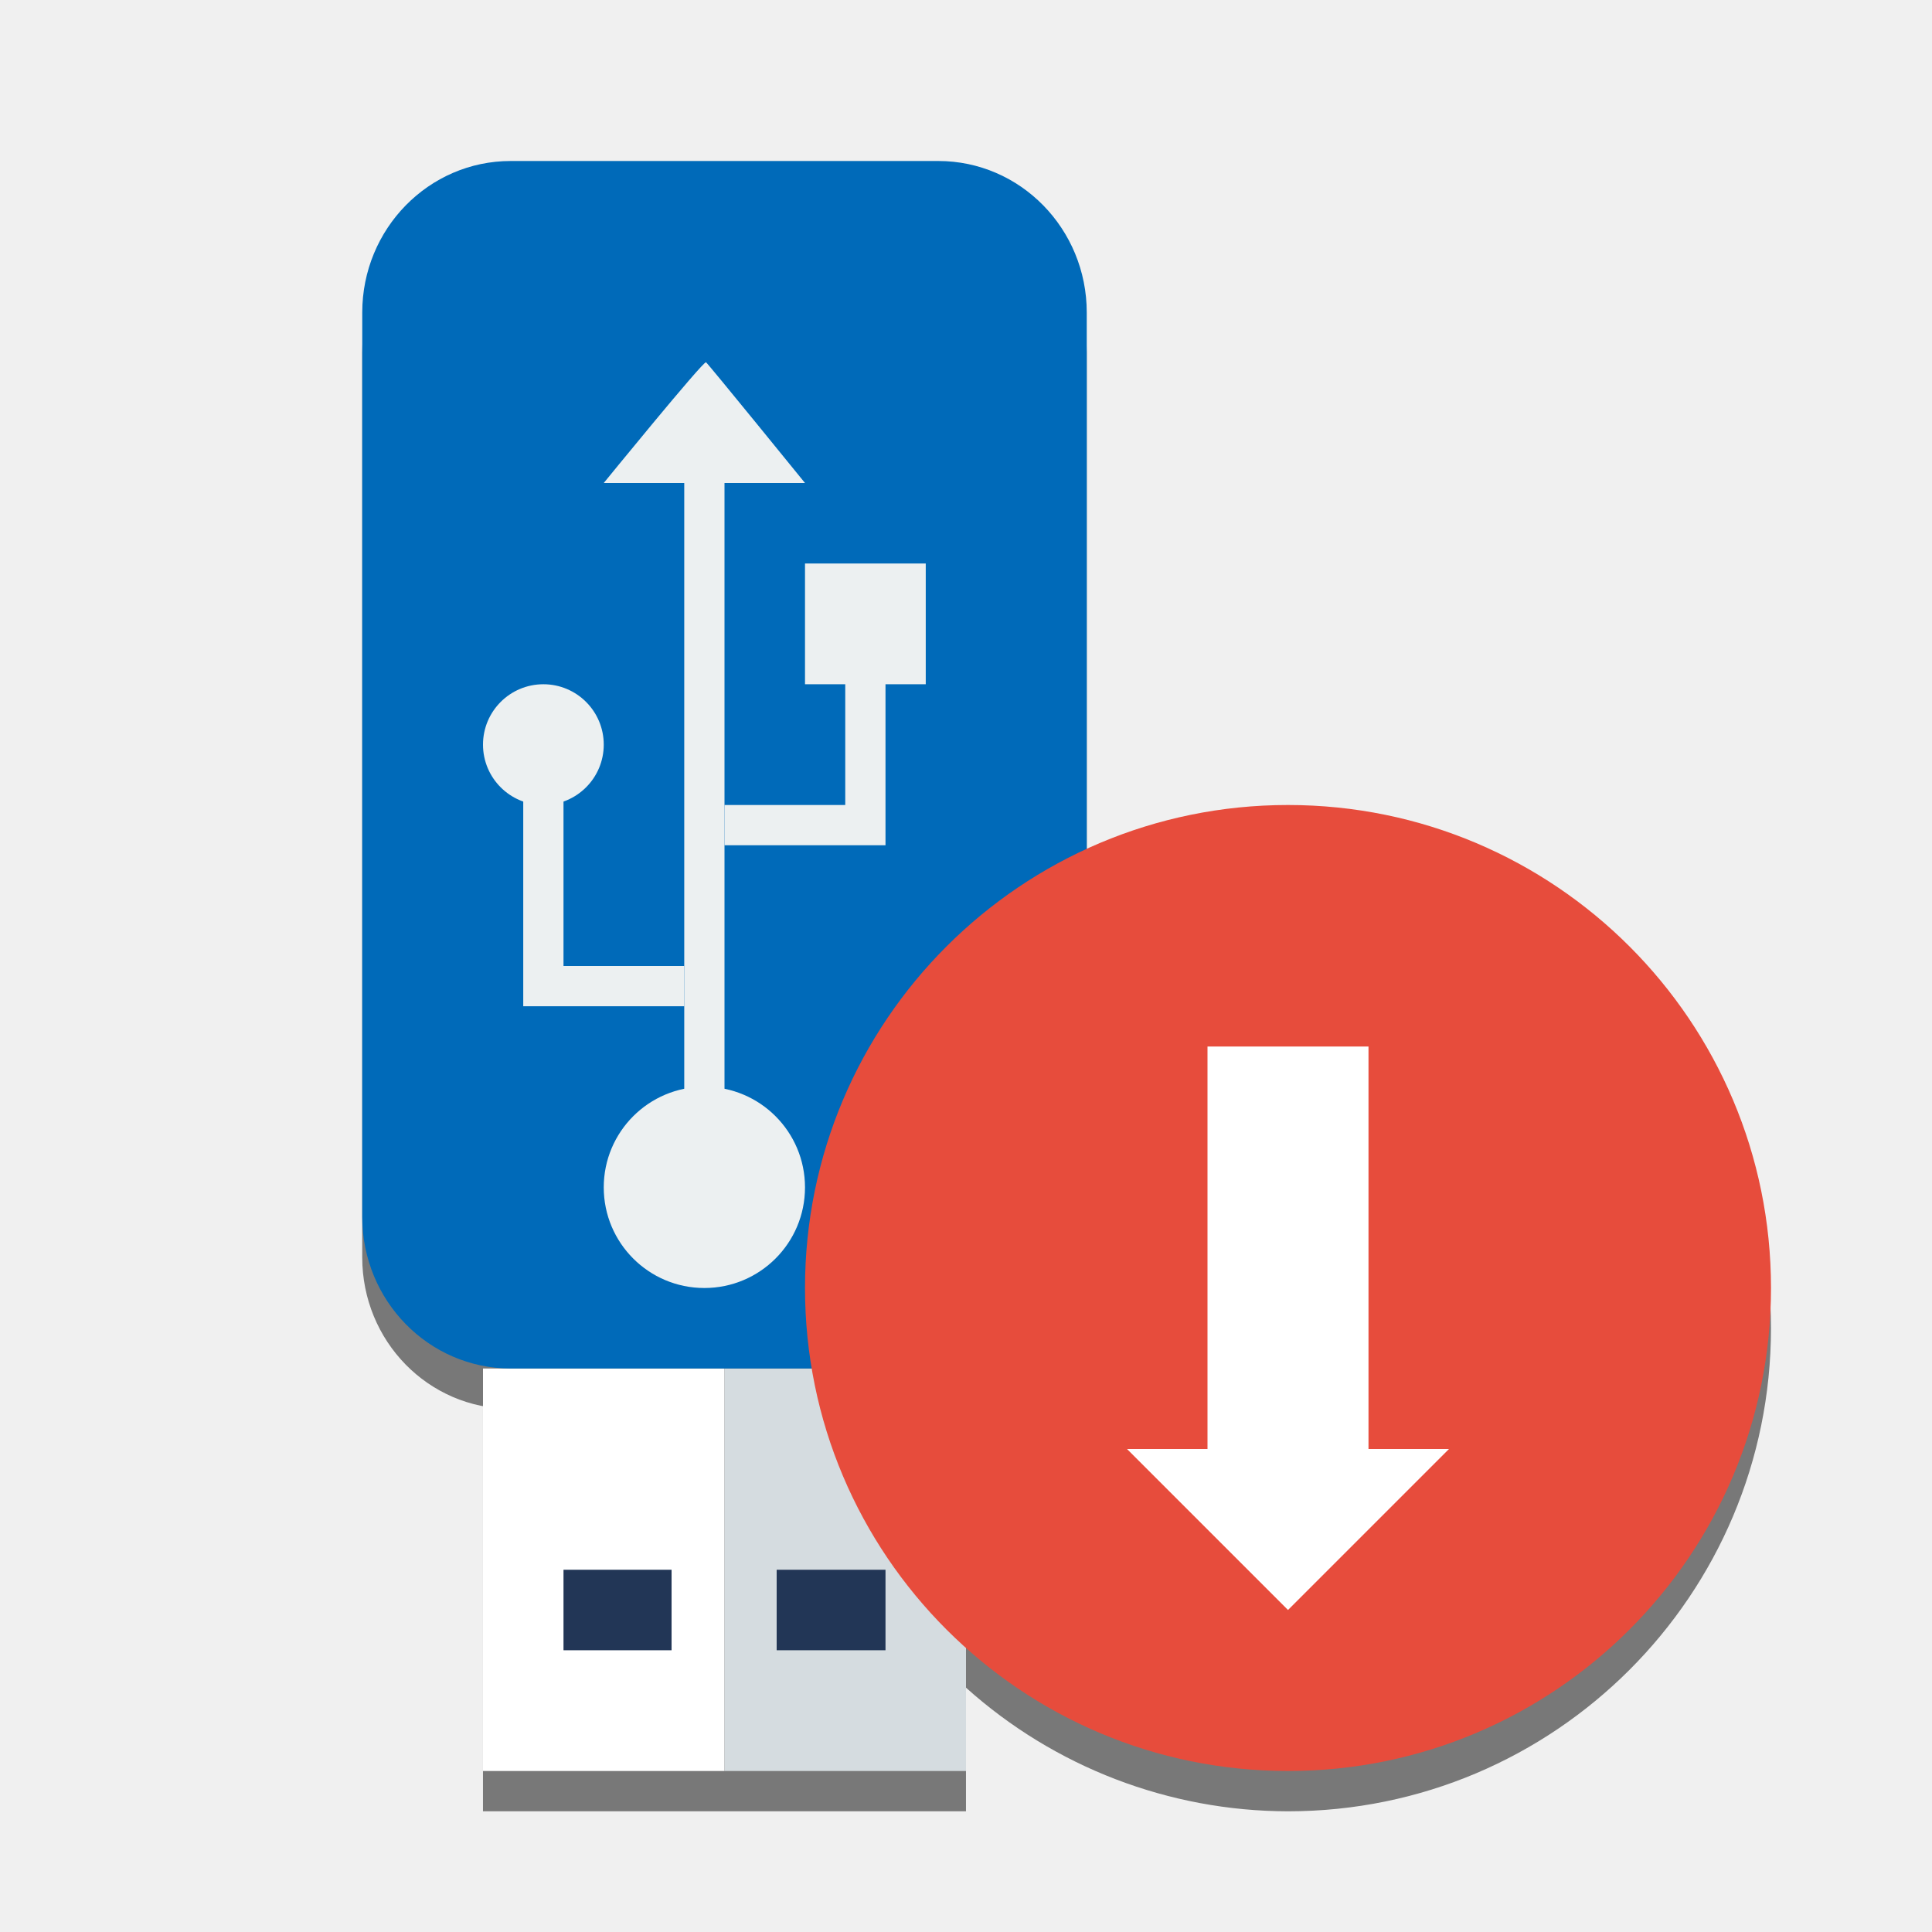
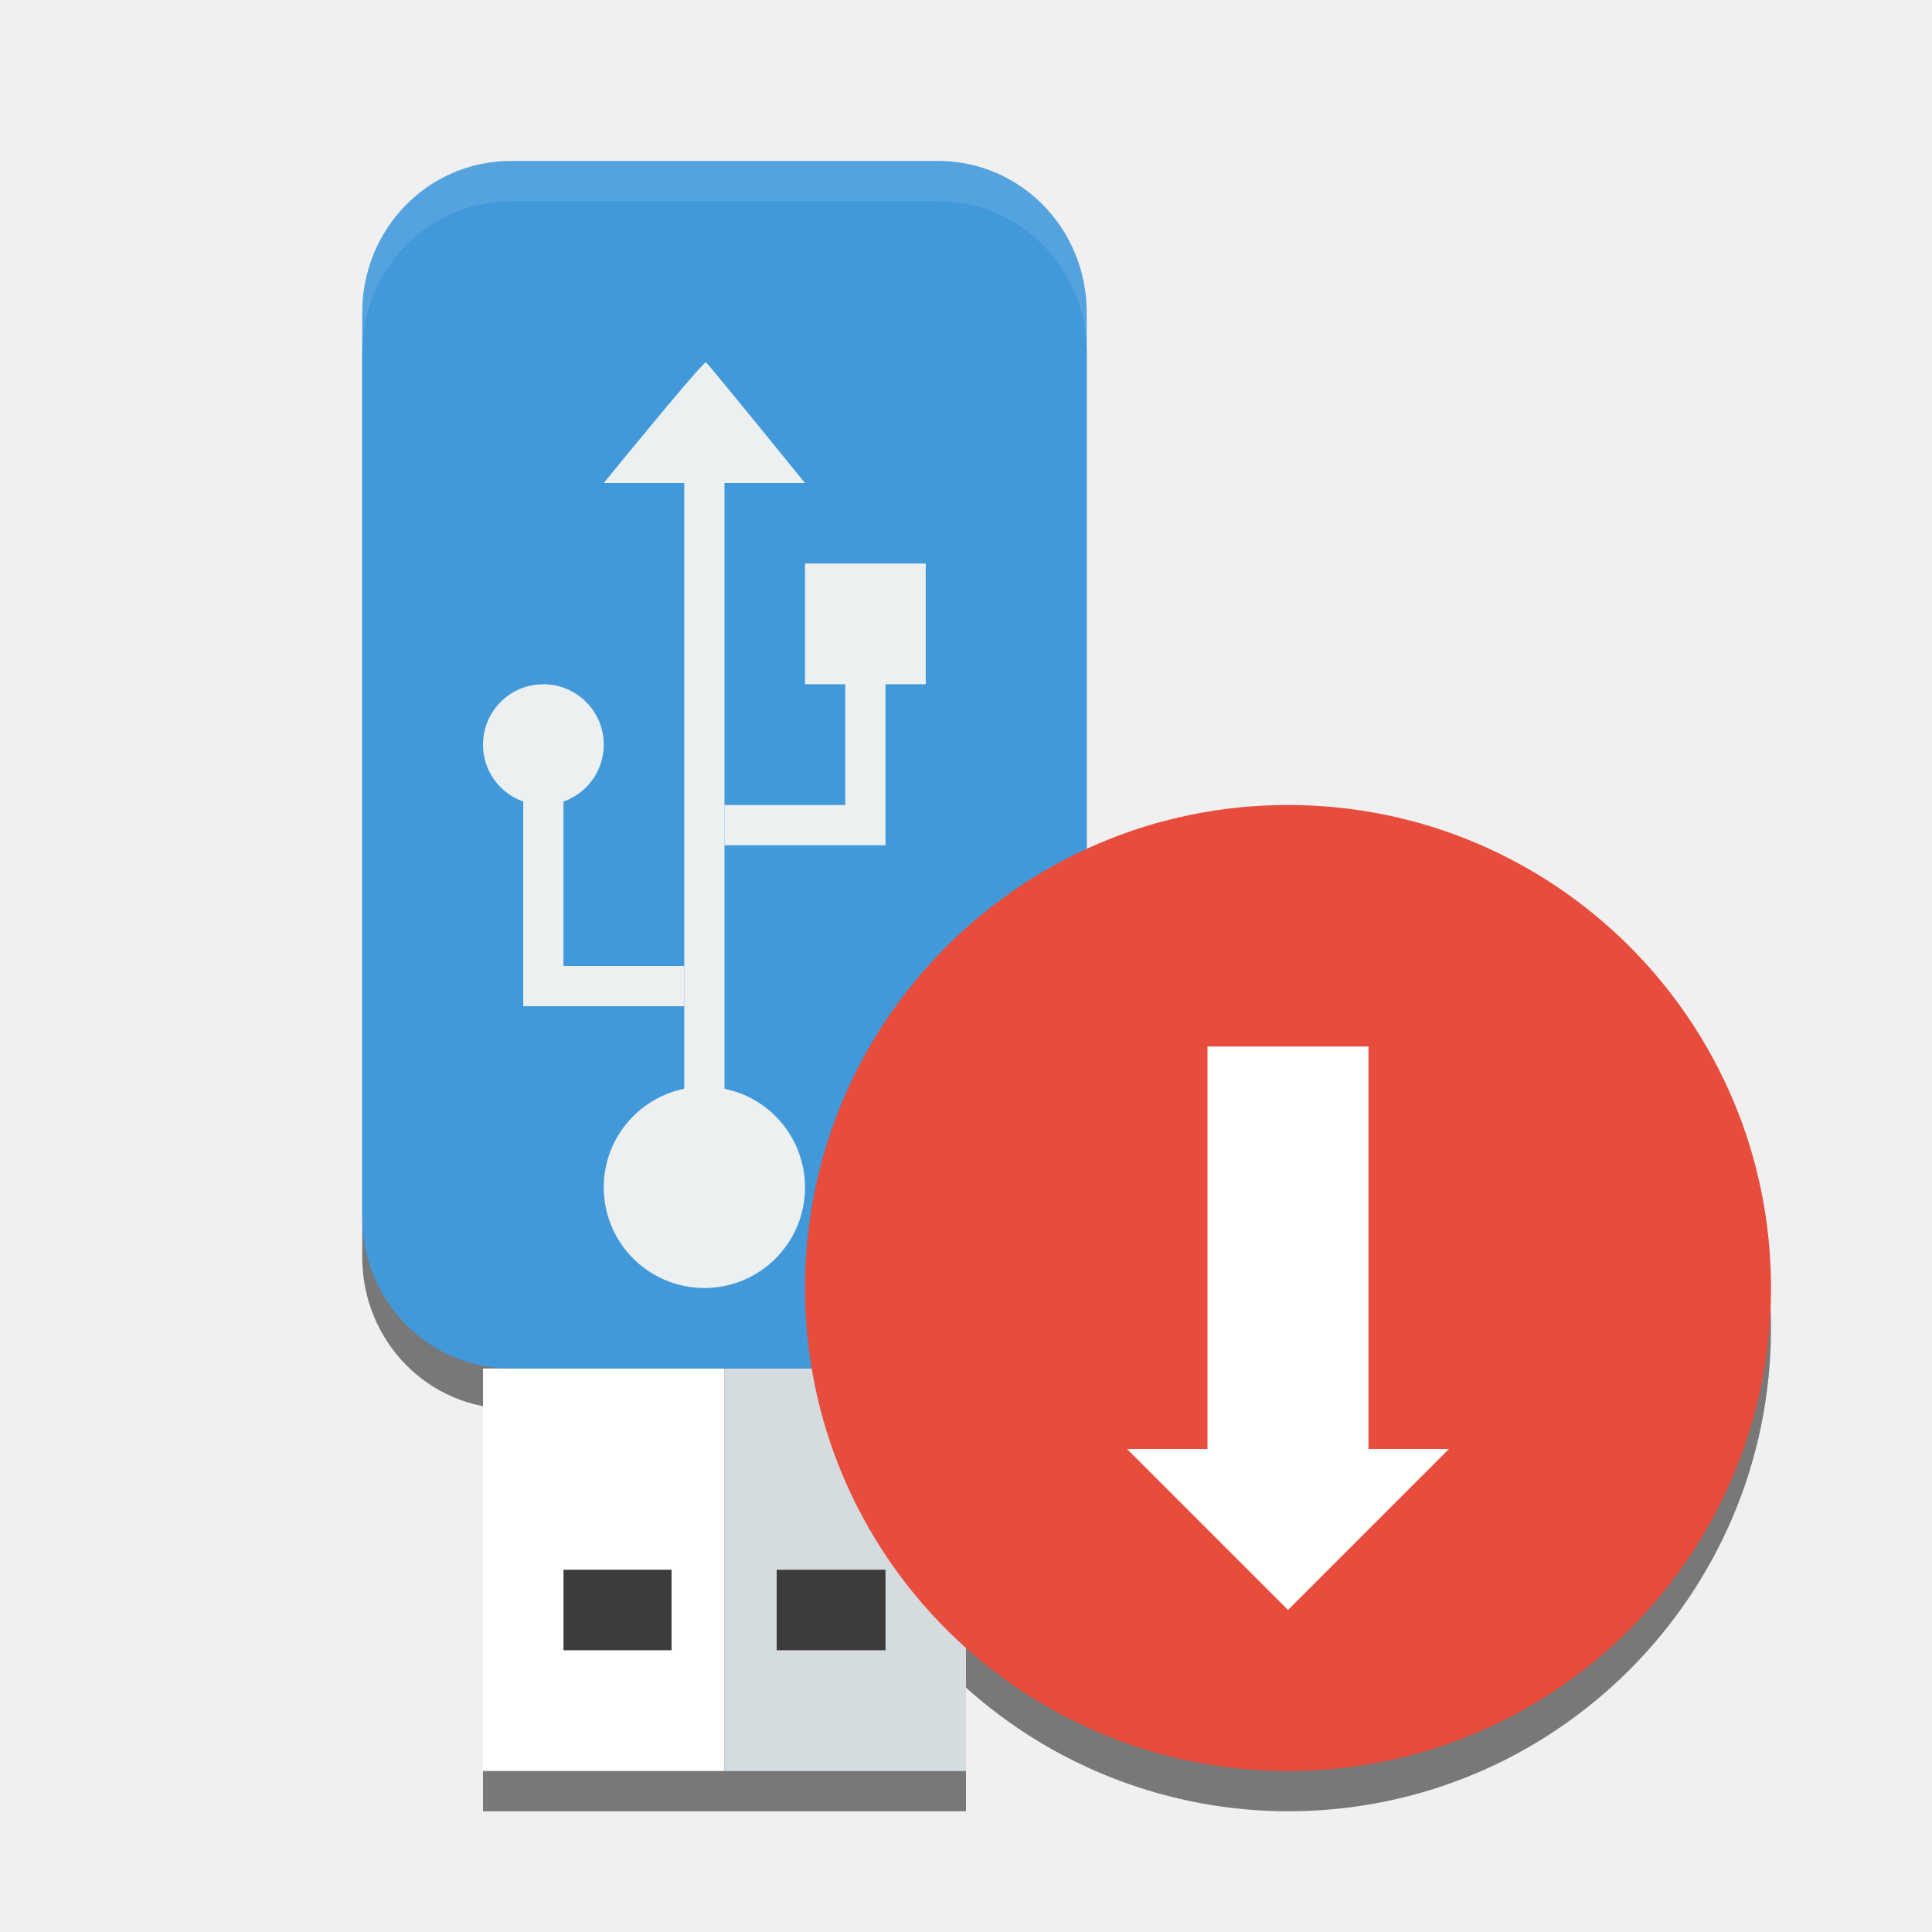
<svg xmlns="http://www.w3.org/2000/svg" xmlns:xlink="http://www.w3.org/1999/xlink" id="svg2817" height="48" width="48" version="1.0">
  <defs id="defs2819">
    <linearGradient id="linearGradient2815" y2="17.5" spreadMethod="reflect" gradientUnits="userSpaceOnUse" x2="3.005" y1="17.5" x1="44.995">
      <stop id="stop3277" style="stop-color:#fff;stop-opacity:0" offset="0" />
      <stop id="stop3283" style="stop-color:#fff" offset=".245" />
      <stop id="stop3285" style="stop-color:#fff" offset=".773" />
      <stop id="stop3279" style="stop-color:#fff;stop-opacity:0" offset="1" />
    </linearGradient>
    <linearGradient id="linearGradient2813" y2="8" gradientUnits="userSpaceOnUse" x2="26" y1="22" x1="26">
      <stop id="stop3829" style="stop-color:#fff" offset="0" />
      <stop id="stop4295" style="stop-color:#fff" offset=".302" />
      <stop id="stop4293" style="stop-color:#fff;stop-opacity:.69" offset=".344" />
      <stop id="stop3832" style="stop-color:#fff;stop-opacity:0" offset="1" />
    </linearGradient>
    <linearGradient id="linearGradient2811" y2="45.934" gradientUnits="userSpaceOnUse" x2="43.007" gradientTransform="matrix(1.2822 0 0 1.1747 -6.0702 -5.3032)" y1="30.555" x1="23.452">
      <stop id="stop4561" style="stop-color:#fff;stop-opacity:0" offset="0" />
      <stop id="stop4563" style="stop-color:#fff;stop-opacity:0" offset="1" />
    </linearGradient>
    <linearGradient id="linearGradient2809" y2="45.042" gradientUnits="userSpaceOnUse" x2="15.464" y1="7.976" x1="15.464">
      <stop id="stop3297" style="stop-color:#c9af8b" offset="0" />
      <stop id="stop3299" style="stop-color:#ad8757" offset=".239" />
      <stop id="stop3301" style="stop-color:#c2a57f" offset=".276" />
      <stop id="stop3303" style="stop-color:#9d7d53" offset="1" />
    </linearGradient>
    <linearGradient id="linearGradient2807" y2="37.277" gradientUnits="userSpaceOnUse" x2="24.997" gradientTransform="matrix(1.2822 0 0 1.5573 -6.0702 -15.291)" y1="15.378" x1="24.823">
      <stop id="stop3201" style="stop-color:#dac197" offset="0" />
      <stop id="stop3203" style="stop-color:#c1a581" offset=".239" />
      <stop id="stop3205" style="stop-color:#dbc298" offset=".276" />
      <stop id="stop3207" style="stop-color:#a68b60" offset="1" />
    </linearGradient>
    <radialGradient id="radialGradient2805" xlink:href="#linearGradient3681" gradientUnits="userSpaceOnUse" cy="41.5" cx="5" gradientTransform="matrix(.59382 0 0 1.5367 41.141 -103.94)" r="5" />
    <linearGradient id="linearGradient2803" y2="35" gradientUnits="userSpaceOnUse" x2="17.554" gradientTransform="matrix(1.757 0 0 1.397 -17.394 -16.412)" y1="46" x1="17.554">
      <stop id="stop3705" style="stop-opacity:0" offset="0" />
      <stop id="stop3711" offset=".5" />
      <stop id="stop3707" style="stop-opacity:0" offset="1" />
    </linearGradient>
    <linearGradient id="linearGradient3681">
      <stop id="stop3683" offset="0" />
      <stop id="stop3685" style="stop-opacity:0" offset="1" />
    </linearGradient>
    <radialGradient id="radialGradient2801" xlink:href="#linearGradient3681" gradientUnits="userSpaceOnUse" cy="41.5" cx="5" gradientTransform="matrix(.59382 0 0 1.5367 -6.6595 -103.94)" r="5" />
    <linearGradient id="linearGradient2789" y2="25.411" gradientUnits="userSpaceOnUse" x2="57.726" gradientTransform="matrix(0 .71282 -.67402 0 50.746 15.046)" y1="25.411" x1="13.472">
      <stop id="stop4224" style="stop-color:#fff" offset="0" />
      <stop id="stop4226" style="stop-color:#fff;stop-opacity:0" offset="1" />
    </linearGradient>
    <linearGradient id="linearGradient2787" y2="20.71" gradientUnits="userSpaceOnUse" x2=".816" gradientTransform="matrix(0 -.6146 -.58384 0 46.949 46.633)" y1="20.71" x1="28.315">
      <stop id="stop2266" style="stop-color:#d7e866" offset="0" />
      <stop id="stop2268" style="stop-color:#8cab2a" offset="1" />
    </linearGradient>
    <radialGradient r="5" gradientTransform="matrix(.59382 0 0 1.5367 41.141 -103.94)" cx="5" cy="41.5" gradientUnits="userSpaceOnUse" xlink:href="#linearGradient3681" id="radialGradient2805-9" />
    <radialGradient r="5" gradientTransform="matrix(.59382 0 0 1.5367 -6.6595 -103.94)" cx="5" cy="41.5" gradientUnits="userSpaceOnUse" xlink:href="#linearGradient3681" id="radialGradient2801-3" />
    <clipPath id="clipPath6332" clipPathUnits="userSpaceOnUse">
      <rect rx="9.12" ry="9.12" y="674.269" x="126.23" height="36.242" width="262.551" id="rect6334" style="opacity:1;fill:#002737;fill-opacity:1;stroke:none;stroke-width:0;stroke-linecap:butt;stroke-linejoin:miter;stroke-miterlimit:4;stroke-dasharray:none;stroke-dashoffset:0;stroke-opacity:1" />
    </clipPath>
    <clipPath clipPathUnits="userSpaceOnUse" id="clipPath4066">
      <path id="path4068" d="m 213,224 c -1.662,0 -3,1.338 -3,3 l 0,50 c 0,1.662 1.338,3 3,3 l 38,0 c 1.662,0 3,-1.338 3,-3 l 0,-35 c -5.5,-0.5 -16.5,-1.5 -16.5,-1.5 L 236,224 Z" style="fill:#e1e1e1;fill-opacity:1;stroke:none" />
    </clipPath>
  </defs>
-   <g id="g4247" transform="translate(-47.74859,-4.596623)">
-     <g id="g4249" transform="translate(0.9999941,0)">
-       <path style="opacity:0.5;fill:#000000;fill-opacity:1;fill-rule:evenodd;stroke:#003bc3;stroke-width:0;stroke-linecap:square;stroke-linejoin:miter;stroke-miterlimit:2" d="m 59.436,9.597 c -2.043,0 -3.688,1.678 -3.688,3.764 l 0,22.471 c 0,2.086 1.644,3.766 3.688,3.766 l -0.688,0 0,10 6,0 6,0 0,-3.072 a 12,12 0 0 0 8,3.072 12,12 0 0 0 12,-12 12,12 0 0 0 -12,-12 12,12 0 0 0 -5,1.105 l 0,-13.342 c 0,-2.086 -1.646,-3.764 -3.689,-3.764 l -10.623,0 z" id="rect4251" />
-     </g>
-   </g>
-   <g id="g4231">
-     <g transform="translate(0.9999941,0)" id="g4456">
-       <rect style="fill:#ffffff;fill-opacity:1;fill-rule:evenodd;stroke:#003bc3;stroke-width:0;stroke-linecap:square;stroke-linejoin:miter;stroke-miterlimit:2" y="34" x="11" height="10" width="6" stroke-miterlimit="2" id="shape0" />
-       <rect style="fill:#d5dce0;fill-opacity:1;fill-rule:evenodd;stroke:#003bc3;stroke-width:0;stroke-linecap:square;stroke-linejoin:miter;stroke-miterlimit:2" y="34" x="17" height="10" width="6" stroke-miterlimit="2" id="shape1" />
-       <rect style="fill:#006ab9;fill-opacity:1;fill-rule:evenodd;stroke:#003bc3;stroke-width:0;stroke-linecap:square;stroke-linejoin:miter;stroke-miterlimit:2" y="4" x="8" ry="3.765" rx="3.688" height="30" width="18" stroke-miterlimit="2" id="shape2" />
-     </g>
-     <path id="shape3" d="m 14,39 0,2 2.685,0 0,-2 -2.685,0 z m 5.296,0 0,2 2.704,0 0,-2 -2.704,0 z" style="fill:#223656;fill-opacity:1;fill-rule:evenodd;stroke:#003bc3;stroke-width:0;stroke-linecap:square;stroke-linejoin:miter;stroke-miterlimit:2" />
-     <rect id="rect1933" transform="matrix(0,-1,1,0,0,0)" stroke-miterlimit="2" width="3" height="3" x="-17" y="20" style="fill:#ecf0f1;stroke:#2c3e50;stroke-width:0;stroke-linecap:butt;stroke-linejoin:miter;stroke-miterlimit:2" />
-     <path id="path2830" stroke-miterlimit="2" d="m 17.5,27 c 1.381,-2.28e-4 2.5,1.119 2.5,2.5 0,1.381 -1.119,2.5 -2.5,2.5 -1.381,2.26e-4 -2.5,-1.119 -2.5,-2.5 0,-1.381 1.119,-2.5 2.5,-2.5 z" style="fill:#ecf0f1;stroke:#2c3e50;stroke-width:0;stroke-linecap:butt;stroke-linejoin:miter;stroke-miterlimit:2" />
-     <path id="path4602" stroke-miterlimit="2" d="m 13.5,17 c 0.828,-1.55e-4 1.5,0.671 1.5,1.5 0,0.829 -0.672,1.5 -1.5,1.5 -0.828,1.53e-4 -1.5,-0.671 -1.5,-1.5 0,-0.829 0.672,-1.5 1.5,-1.5 z" style="fill:#ecf0f1;stroke:#2c3e50;stroke-width:0;stroke-linecap:butt;stroke-linejoin:miter;stroke-miterlimit:2" />
-     <path id="path4608" stroke-miterlimit="2" d="m 15,12 c 0,0 2.48,-3.045 2.541,-2.999 0.061,0.046 2.459,2.999 2.459,2.999 z" style="fill:#ecf0f1;fill-rule:evenodd;stroke:#2c3e50;stroke-width:0;stroke-linecap:butt;stroke-linejoin:miter;stroke-miterlimit:2" />
-     <path id="path5436" d="m 17,11 0,17 1,0 0,-17 -1,0 z" style="color:#000000;font-style:normal;font-variant:normal;font-weight:normal;font-stretch:normal;font-size:medium;line-height:normal;font-family:sans-serif;text-indent:0;text-align:start;text-decoration:none;text-decoration-line:none;text-decoration-style:solid;text-decoration-color:#000000;letter-spacing:normal;word-spacing:normal;text-transform:none;direction:ltr;block-progression:tb;writing-mode:lr-tb;baseline-shift:baseline;text-anchor:start;white-space:normal;clip-rule:nonzero;display:inline;overflow:visible;visibility:visible;opacity:1;isolation:auto;mix-blend-mode:normal;color-interpolation:sRGB;color-interpolation-filters:linearRGB;solid-color:#000000;solid-opacity:1;fill:#ecf0f1;fill-opacity:1;fill-rule:nonzero;stroke:none;stroke-width:0.502;stroke-linecap:butt;stroke-linejoin:miter;stroke-miterlimit:2.013;stroke-dasharray:none;stroke-dashoffset:0;stroke-opacity:1;color-rendering:auto;image-rendering:auto;shape-rendering:auto;text-rendering:auto;enable-background:accumulate" />
-     <circle r="12" cy="32" cx="32" id="path3283" style="fill:#e74c3c;fill-opacity:1;stroke:none" />
-     <path style="fill:#ffffff;fill-opacity:1;stroke:none" id="path4-0" d="M 28,36 32,40 36,36 l -2,0 0,-10 -4,0 0,10 z" />
-     <path id="path4767" d="m 13,18.5 0,6.5 4,0 0,-1 -3,0 0,-5.5 -1,0 z" style="color:#000000;font-style:normal;font-variant:normal;font-weight:normal;font-stretch:normal;font-size:medium;line-height:normal;font-family:sans-serif;text-indent:0;text-align:start;text-decoration:none;text-decoration-line:none;text-decoration-style:solid;text-decoration-color:#000000;letter-spacing:normal;word-spacing:normal;text-transform:none;direction:ltr;block-progression:tb;writing-mode:lr-tb;baseline-shift:baseline;text-anchor:start;white-space:normal;clip-rule:nonzero;display:inline;overflow:visible;visibility:visible;opacity:1;isolation:auto;mix-blend-mode:normal;color-interpolation:sRGB;color-interpolation-filters:linearRGB;solid-color:#000000;solid-opacity:1;fill:#ecf0f1;fill-opacity:1;fill-rule:evenodd;stroke:none;stroke-width:1px;stroke-linecap:butt;stroke-linejoin:miter;stroke-miterlimit:4;stroke-dasharray:none;stroke-dashoffset:0;stroke-opacity:1;color-rendering:auto;image-rendering:auto;shape-rendering:auto;text-rendering:auto;enable-background:accumulate" />
-     <path style="color:#000000;font-style:normal;font-variant:normal;font-weight:normal;font-stretch:normal;font-size:medium;line-height:normal;font-family:sans-serif;text-indent:0;text-align:start;text-decoration:none;text-decoration-line:none;text-decoration-style:solid;text-decoration-color:#000000;letter-spacing:normal;word-spacing:normal;text-transform:none;direction:ltr;block-progression:tb;writing-mode:lr-tb;baseline-shift:baseline;text-anchor:start;white-space:normal;clip-rule:nonzero;display:inline;overflow:visible;visibility:visible;opacity:1;isolation:auto;mix-blend-mode:normal;color-interpolation:sRGB;color-interpolation-filters:linearRGB;solid-color:#000000;solid-opacity:1;fill:#ecf0f1;fill-opacity:1;fill-rule:evenodd;stroke:none;stroke-width:1px;stroke-linecap:butt;stroke-linejoin:miter;stroke-miterlimit:4;stroke-dasharray:none;stroke-dashoffset:0;stroke-opacity:1;color-rendering:auto;image-rendering:auto;shape-rendering:auto;text-rendering:auto;enable-background:accumulate" d="m 22,14.5 0,6.5 -4,0 0,-1 3,0 0,-5.5 1,0 z" id="path4771" />
-   </g>
+   <path style="opacity:0.5;fill:#000000;fill-opacity:1;fill-rule:evenodd;stroke:#003bc3;stroke-width:0;stroke-linecap:square;stroke-linejoin:miter;stroke-miterlimit:2" d="m 12.688,5 c -2.043,0 -3.688,1.678 -3.688,3.764 l 0,22.471 c 0,2.086 1.644,3.766 3.688,3.766 l -0.688,0 0,10 6,0 6,0 0,-3.072 a 12,12 0 0 0 8,3.072 12,12 0 0 0 12,-12 12,12 0 0 0 -12,-12 12,12 0 0 0 -5,1.105 l 0,-13.342 c 0,-2.086 -1.646,-3.764 -3.689,-3.764 l -10.623,0 z" id="rect4251" />
+   <rect style="fill:#ffffff;fill-opacity:1;fill-rule:evenodd;stroke:#003bc3;stroke-width:0;stroke-linecap:square;stroke-linejoin:miter;stroke-miterlimit:2" y="34" x="12" height="10" width="6" stroke-miterlimit="2" id="shape0" />
+   <rect style="fill:#d5dce0;fill-opacity:1;fill-rule:evenodd;stroke:#003bc3;stroke-width:0;stroke-linecap:square;stroke-linejoin:miter;stroke-miterlimit:2" y="34" x="18" height="10" width="6" stroke-miterlimit="2" id="shape1" />
+   <path style="fill:#4199da;fill-opacity:1;fill-rule:evenodd;stroke:#003bc3;stroke-width:0;stroke-linecap:square;stroke-linejoin:miter;stroke-miterlimit:2" d="m 12.688,4 10.623,0 c 2.043,0 3.688,1.679 3.688,3.765 l 0,22.47 c 0,2.086 -1.645,3.765 -3.688,3.765 l -10.623,0 c -2.043,0 -3.688,-1.679 -3.688,-3.765 l 0,-22.47 c 0,-2.086 1.645,-3.765 3.688,-3.765 z" id="shape2" />
+   <path style="fill:#3c3c3c;fill-opacity:1;fill-rule:evenodd;stroke:#003bc3;stroke-width:0;stroke-linecap:square;stroke-linejoin:miter;stroke-miterlimit:2" d="m 14,39 0,2 2.685,0 0,-2 -2.685,0 z m 5.296,0 0,2 2.704,0 0,-2 -2.704,0 z" id="shape3" />
+   <rect style="fill:#ecf0f1;stroke:#2c3e50;stroke-width:0;stroke-linecap:butt;stroke-linejoin:miter;stroke-miterlimit:2" y="20" x="-17" height="3" width="3" stroke-miterlimit="2" transform="matrix(0,-1,1,0,0,0)" id="rect1933" />
+   <path style="fill:#ecf0f1;stroke:#2c3e50;stroke-width:0;stroke-linecap:butt;stroke-linejoin:miter;stroke-miterlimit:2" d="m 17.5,27 c 1.381,-2.28e-4 2.5,1.119 2.5,2.5 0,1.381 -1.119,2.5 -2.5,2.5 -1.381,2.26e-4 -2.5,-1.119 -2.5,-2.5 0,-1.381 1.119,-2.5 2.5,-2.5 z" stroke-miterlimit="2" id="path2830" />
+   <path style="fill:#ecf0f1;stroke:#2c3e50;stroke-width:0;stroke-linecap:butt;stroke-linejoin:miter;stroke-miterlimit:2" d="m 13.5,17 c 0.828,-1.55e-4 1.5,0.671 1.5,1.5 0,0.829 -0.672,1.5 -1.5,1.5 -0.828,1.53e-4 -1.5,-0.671 -1.5,-1.5 0,-0.829 0.672,-1.5 1.5,-1.5 z" stroke-miterlimit="2" id="path4602" />
+   <path style="fill:#ecf0f1;fill-rule:evenodd;stroke:#2c3e50;stroke-width:0;stroke-linecap:butt;stroke-linejoin:miter;stroke-miterlimit:2" d="m 15,12 c 0,0 2.48,-3.045 2.541,-2.999 0.061,0.046 2.459,2.999 2.459,2.999 z" stroke-miterlimit="2" id="path4608" />
+   <path style="color:#000000;font-style:normal;font-variant:normal;font-weight:normal;font-stretch:normal;font-size:medium;line-height:normal;font-family:sans-serif;text-indent:0;text-align:start;text-decoration:none;text-decoration-line:none;text-decoration-style:solid;text-decoration-color:#000000;letter-spacing:normal;word-spacing:normal;text-transform:none;direction:ltr;block-progression:tb;writing-mode:lr-tb;baseline-shift:baseline;text-anchor:start;white-space:normal;clip-rule:nonzero;display:inline;overflow:visible;visibility:visible;opacity:1;isolation:auto;mix-blend-mode:normal;color-interpolation:sRGB;color-interpolation-filters:linearRGB;solid-color:#000000;solid-opacity:1;fill:#ecf0f1;fill-opacity:1;fill-rule:nonzero;stroke:none;stroke-width:0.502;stroke-linecap:butt;stroke-linejoin:miter;stroke-miterlimit:2.013;stroke-dasharray:none;stroke-dashoffset:0;stroke-opacity:1;color-rendering:auto;image-rendering:auto;shape-rendering:auto;text-rendering:auto;enable-background:accumulate" d="m 17,11 0,17 1,0 0,-17 -1,0 z" id="path5436" />
+   <circle style="fill:#e74c3c;fill-opacity:1;stroke:none" id="path3283" cx="32" cy="32" r="12" />
+   <path d="M 28,36 32,40 36,36 l -2,0 0,-10 -4,0 0,10 z" id="path4-0" style="fill:#ffffff;fill-opacity:1;stroke:none" />
+   <path style="color:#000000;font-style:normal;font-variant:normal;font-weight:normal;font-stretch:normal;font-size:medium;line-height:normal;font-family:sans-serif;text-indent:0;text-align:start;text-decoration:none;text-decoration-line:none;text-decoration-style:solid;text-decoration-color:#000000;letter-spacing:normal;word-spacing:normal;text-transform:none;direction:ltr;block-progression:tb;writing-mode:lr-tb;baseline-shift:baseline;text-anchor:start;white-space:normal;clip-rule:nonzero;display:inline;overflow:visible;visibility:visible;opacity:1;isolation:auto;mix-blend-mode:normal;color-interpolation:sRGB;color-interpolation-filters:linearRGB;solid-color:#000000;solid-opacity:1;fill:#ecf0f1;fill-opacity:1;fill-rule:evenodd;stroke:none;stroke-width:1px;stroke-linecap:butt;stroke-linejoin:miter;stroke-miterlimit:4;stroke-dasharray:none;stroke-dashoffset:0;stroke-opacity:1;color-rendering:auto;image-rendering:auto;shape-rendering:auto;text-rendering:auto;enable-background:accumulate" d="m 13,18.5 0,6.5 4,0 0,-1 -3,0 0,-5.5 -1,0 z" id="path4767" />
+   <path id="path4771" d="m 22,14.5 0,6.5 -4,0 0,-1 3,0 0,-5.5 1,0 z" style="color:#000000;font-style:normal;font-variant:normal;font-weight:normal;font-stretch:normal;font-size:medium;line-height:normal;font-family:sans-serif;text-indent:0;text-align:start;text-decoration:none;text-decoration-line:none;text-decoration-style:solid;text-decoration-color:#000000;letter-spacing:normal;word-spacing:normal;text-transform:none;direction:ltr;block-progression:tb;writing-mode:lr-tb;baseline-shift:baseline;text-anchor:start;white-space:normal;clip-rule:nonzero;display:inline;overflow:visible;visibility:visible;opacity:1;isolation:auto;mix-blend-mode:normal;color-interpolation:sRGB;color-interpolation-filters:linearRGB;solid-color:#000000;solid-opacity:1;fill:#ecf0f1;fill-opacity:1;fill-rule:evenodd;stroke:none;stroke-width:1px;stroke-linecap:butt;stroke-linejoin:miter;stroke-miterlimit:4;stroke-dasharray:none;stroke-dashoffset:0;stroke-opacity:1;color-rendering:auto;image-rendering:auto;shape-rendering:auto;text-rendering:auto;enable-background:accumulate" />
+   <path style="fill:#ffffff;fill-opacity:1;fill-rule:evenodd;stroke:#003bc3;stroke-width:0;stroke-linecap:square;stroke-linejoin:miter;stroke-miterlimit:2;opacity:0.1" d="M 12.688 4 C 10.644 4 9 5.68 9 7.766 L 9 8.766 C 9 6.68 10.644 5 12.688 5 L 23.312 5 C 25.356 5 27 6.68 27 8.766 L 27 7.766 C 27 5.68 25.356 4 23.312 4 L 12.688 4 z " id="path4232" />
</svg>
